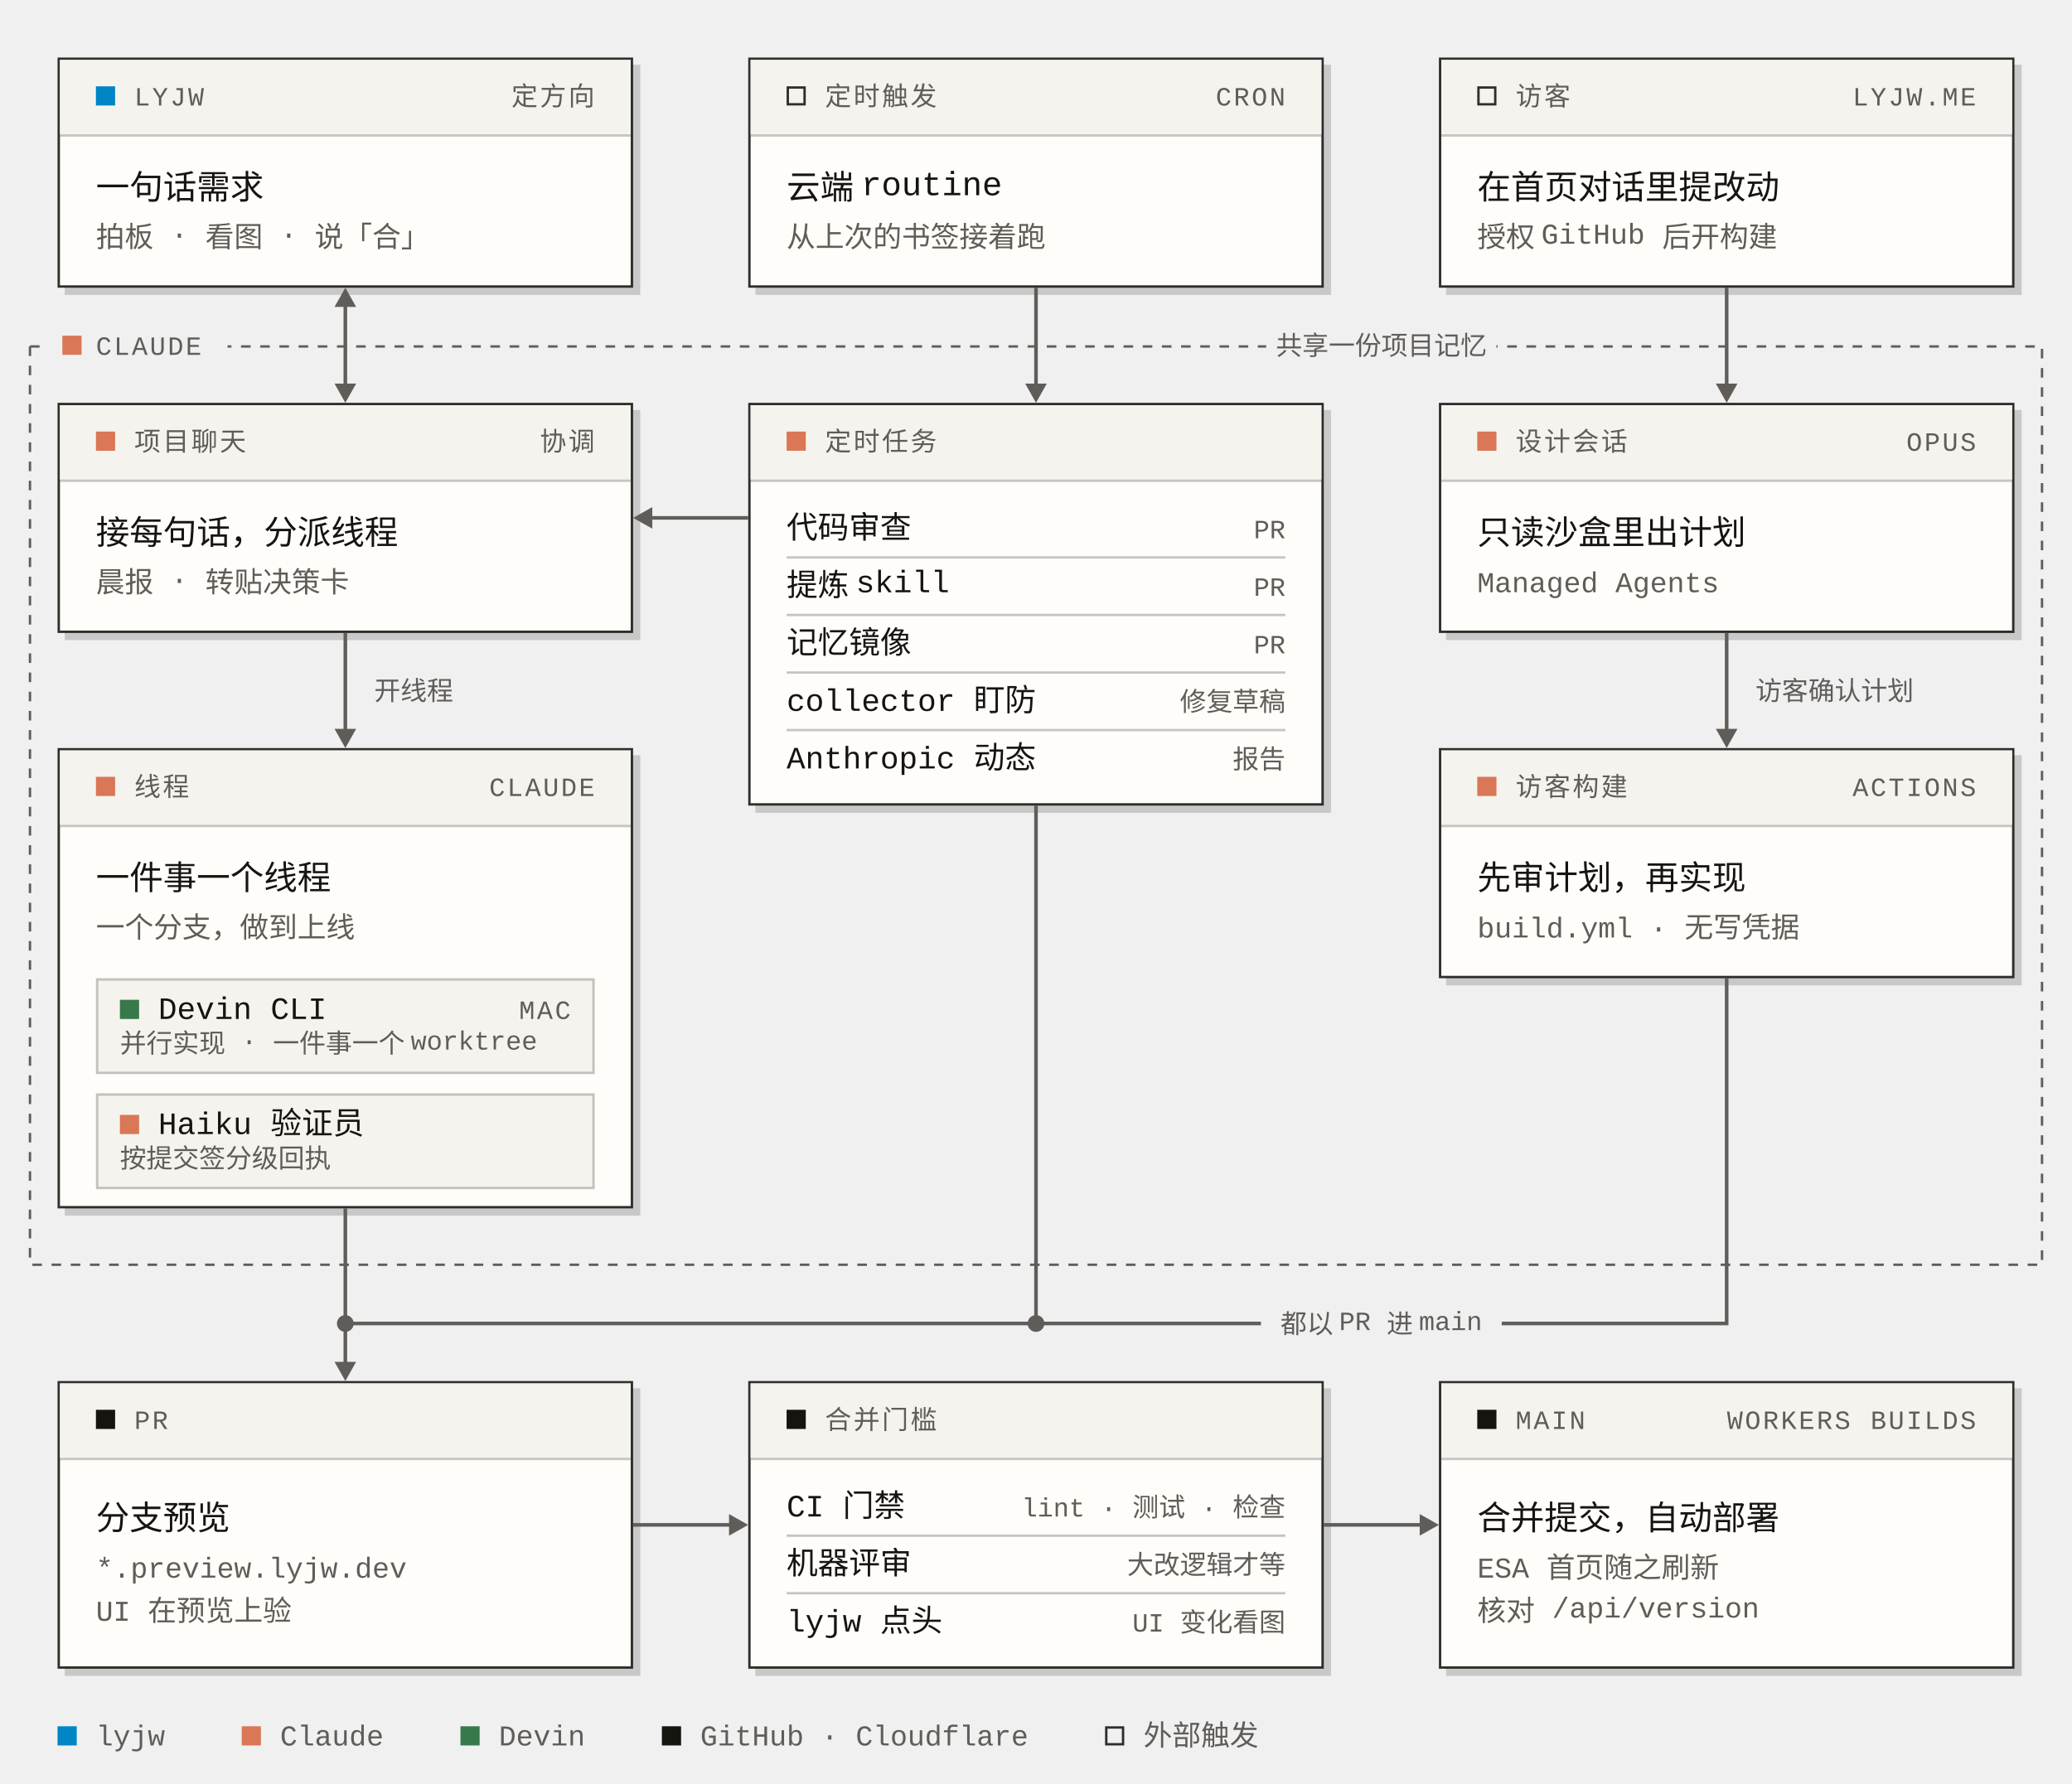
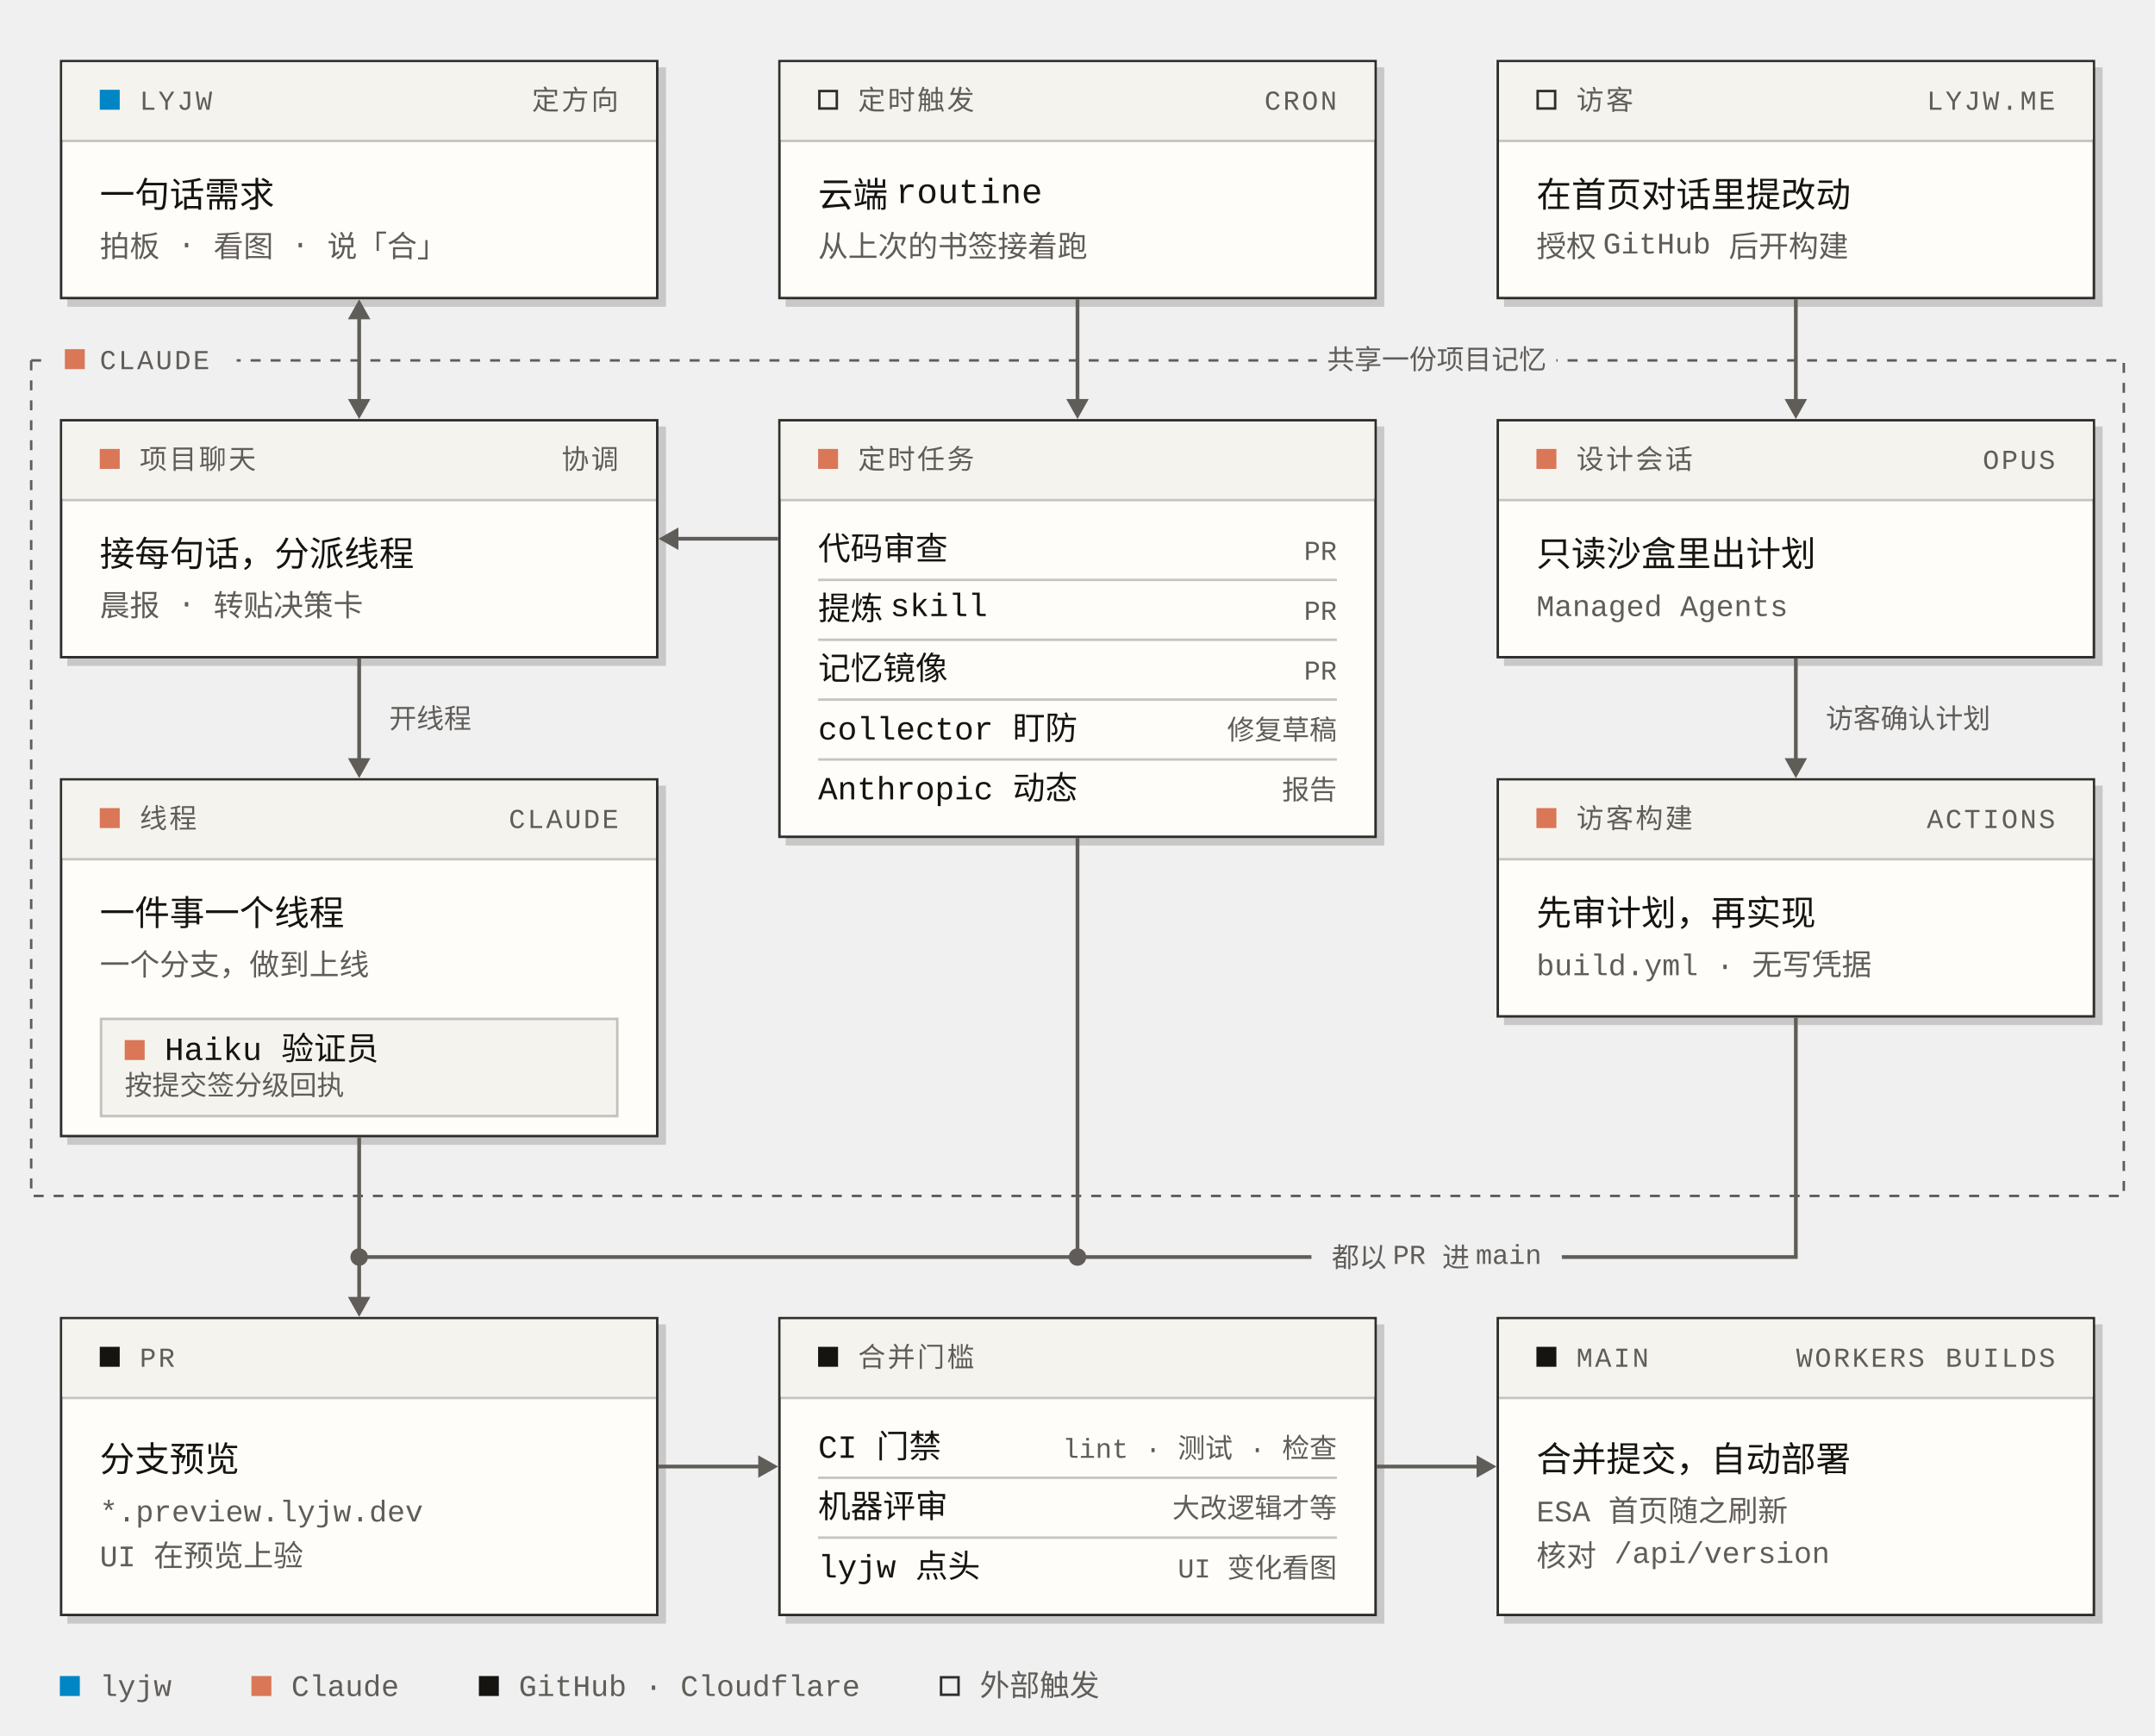
- <svg xmlns="http://www.w3.org/2000/svg" viewBox="0 0 864 744" width="864" height="744" role="img" aria-labelledby="title desc">
-   <style>text{font-family:'Geist Mono', ui-monospace, SFMono-Regular, 'SF Mono', Menlo, Consolas, 'Liberation Mono', monospace, 'PingFang SC', 'Hiragino Sans GB', 'Noto Sans CJK SC', 'Microsoft YaHei', sans-serif;font-variant-numeric:tabular-nums slashed-zero}.card{fill:#fffdf9;stroke:#151411e0}.shadow{fill:#1514112e}.head{fill:#f5f3ee}.rule{stroke:#1514113d}.chip{fill:#f5f3ee;stroke:#1514113d}.region{fill:none;stroke:#605d59;stroke-dasharray:4 4}.edge{fill:none;stroke:#605d59;stroke-width:1.5}.edge.dash{stroke-dasharray:5 4}.tip{fill:#605d59}.label{font-size:11px;letter-spacing:0.88px;fill:#605d59}.title{font-size:14px;font-weight:500;fill:#151411}.body{font-size:13px;fill:#151411}.cap{font-size:12px;fill:#605d59}.small{font-size:11px;fill:#605d59}.m-worker{fill:#3e70c9}.m-do{fill:#3ba946}.m-store{fill:#8255c7}.m-lyjw{fill:#0085c5}.m-claude{fill:#d97757}.m-devin{fill:#37794a}.m-flow{fill:#151411}.m-outside{fill:none;stroke:#151411e0}</style>
+ <svg xmlns="http://www.w3.org/2000/svg" viewBox="0 0 864 696" width="864" height="696" role="img" aria-labelledby="title desc">
+   <style>text{font-family:'Geist Mono', ui-monospace, SFMono-Regular, 'SF Mono', Menlo, Consolas, 'Liberation Mono', monospace, 'PingFang SC', 'Hiragino Sans GB', 'Noto Sans CJK SC', 'Microsoft YaHei', sans-serif;font-variant-numeric:tabular-nums slashed-zero}.card{fill:#fffdf9;stroke:#151411e0}.shadow{fill:#1514112e}.head{fill:#f5f3ee}.rule{stroke:#1514113d}.chip{fill:#f5f3ee;stroke:#1514113d}.region{fill:none;stroke:#605d59;stroke-dasharray:4 4}.edge{fill:none;stroke:#605d59;stroke-width:1.5}.edge.dash{stroke-dasharray:5 4}.tip{fill:#605d59}.label{font-size:11px;letter-spacing:0.88px;fill:#605d59}.title{font-size:14px;font-weight:500;fill:#151411}.body{font-size:13px;fill:#151411}.cap{font-size:12px;fill:#605d59}.small{font-size:11px;fill:#605d59}.m-worker{fill:#3e70c9}.m-do{fill:#3ba946}.m-store{fill:#8255c7}.m-lyjw{fill:#0085c5}.m-claude{fill:#d97757}.m-flow{fill:#151411}.m-outside{fill:none;stroke:#151411e0}</style>
  <defs>
-     <mask id="gaps" maskUnits="userSpaceOnUse" x="0" y="0" width="864" height="744">
-       <rect width="864" height="744" fill="#fff" />
+     <mask id="gaps" maskUnits="userSpaceOnUse" x="0" y="0" width="864" height="696">
+       <rect width="864" height="696" fill="#fff" />
      <rect x="20" y="136" width="74.88" height="16" />
      <rect x="152" y="280" width="41" height="16" />
      <rect x="728" y="280" width="74" height="16" />
-       <rect x="525.8" y="544" width="100.4" height="16" />
+       <rect x="525.8" y="496" width="100.4" height="16" />
      <rect x="528" y="136" width="96" height="16" />
    </mask>
  </defs>
  <g mask="url(#gaps)">
-     <rect class="region" x="12.5" y="144.5" width="839" height="383" />
+     <rect class="region" x="12.5" y="144.5" width="839" height="335" />
  </g>
  <rect class="shadow" x="27" y="27" width="240" height="96" />
  <rect class="card" x="24.5" y="24.5" width="239" height="95" />
  <rect class="head" x="25" y="25" width="238" height="31" />
  <path class="rule" d="M25 56.5H263" />
  <rect class="m-lyjw" x="40" y="36" width="8" height="8" />
  <text class="label" x="56" y="44">LYJW</text>
  <text class="label" x="248" y="44" text-anchor="end">定方向</text>
  <text class="title" x="40" y="83">一句话需求</text>
  <text class="cap" x="40" y="103">拍板 · 看图 · 说「合」</text>
  <rect class="shadow" x="315" y="27" width="240" height="96" />
  <rect class="card" x="312.5" y="24.5" width="239" height="95" />
  <rect class="head" x="313" y="25" width="238" height="31" />
  <path class="rule" d="M313 56.5H551" />
  <rect class="m-outside" x="328.5" y="36.5" width="7" height="7" />
  <text class="label" x="344" y="44">定时触发</text>
  <text class="label" x="536" y="44" text-anchor="end">CRON</text>
  <text class="title" x="328" y="83">云端 routine</text>
  <text class="cap" x="328" y="103">从上次的书签接着跑</text>
  <rect class="shadow" x="603" y="27" width="240" height="96" />
  <rect class="card" x="600.5" y="24.5" width="239" height="95" />
  <rect class="head" x="601" y="25" width="238" height="31" />
  <path class="rule" d="M601 56.5H839" />
  <rect class="m-outside" x="616.5" y="36.5" width="7" height="7" />
  <text class="label" x="632" y="44">访客</text>
  <text class="label" x="824" y="44" text-anchor="end">LYJW.ME</text>
  <text class="title" x="616" y="83">在首页对话里提改动</text>
  <text class="cap" x="616" y="103">授权 GitHub 后开构建</text>
  <rect class="shadow" x="27" y="171" width="240" height="96" />
  <rect class="card" x="24.5" y="168.5" width="239" height="95" />
  <rect class="head" x="25" y="169" width="238" height="31" />
  <path class="rule" d="M25 200.5H263" />
  <rect class="m-claude" x="40" y="180" width="8" height="8" />
  <text class="label" x="56" y="188">项目聊天</text>
  <text class="label" x="248" y="188" text-anchor="end">协调</text>
  <text class="title" x="40" y="227">接每句话，分派线程</text>
  <text class="cap" x="40" y="247">晨报 · 转贴决策卡</text>
-   <rect class="shadow" x="27" y="315" width="240" height="192" />
-   <rect class="card" x="24.5" y="312.5" width="239" height="191" />
+   <rect class="shadow" x="27" y="315" width="240" height="144" />
+   <rect class="card" x="24.5" y="312.5" width="239" height="143" />
  <rect class="head" x="25" y="313" width="238" height="31" />
  <path class="rule" d="M25 344.5H263" />
  <rect class="m-claude" x="40" y="324" width="8" height="8" />
  <text class="label" x="56" y="332">线程</text>
  <text class="label" x="248" y="332" text-anchor="end">CLAUDE</text>
  <text class="title" x="40" y="371">一件事一个线程</text>
  <text class="cap" x="40" y="391">一个分支，做到上线</text>
  <rect class="chip" x="40.5" y="408.5" width="207" height="39" />
-   <rect class="m-devin" x="50" y="417" width="8" height="8" />
-   <text class="body" x="66" y="425">Devin CLI</text>
-   <text class="label" x="238" y="425" text-anchor="end">MAC</text>
-   <text class="small" x="50" y="439">并行实现 · 一件事一个 worktree</text>
-   <rect class="chip" x="40.5" y="456.5" width="207" height="39" />
-   <rect class="m-claude" x="50" y="465" width="8" height="8" />
-   <text class="body" x="66" y="473">Haiku 验证员</text>
-   <text class="small" x="50" y="487">按提交签分级回执</text>
+   <rect class="m-claude" x="50" y="417" width="8" height="8" />
+   <text class="body" x="66" y="425">Haiku 验证员</text>
+   <text class="small" x="50" y="439">按提交签分级回执</text>
  <rect class="shadow" x="315" y="171" width="240" height="168" />
  <rect class="card" x="312.5" y="168.5" width="239" height="167" />
  <rect class="head" x="313" y="169" width="238" height="31" />
  <path class="rule" d="M313 200.5H551" />
  <rect class="m-claude" x="328" y="180" width="8" height="8" />
  <text class="label" x="344" y="188">定时任务</text>
  <text class="body" x="328" y="224.5">代码审查</text>
  <text class="small" x="536" y="224.5" text-anchor="end">PR</text>
  <path class="rule" d="M328 232.5H536" />
  <text class="body" x="328" y="248.5">提炼 skill</text>
  <text class="small" x="536" y="248.5" text-anchor="end">PR</text>
  <path class="rule" d="M328 256.5H536" />
  <text class="body" x="328" y="272.5">记忆镜像</text>
  <text class="small" x="536" y="272.5" text-anchor="end">PR</text>
  <path class="rule" d="M328 280.5H536" />
  <text class="body" x="328" y="296.5">collector 盯防</text>
  <text class="small" x="536" y="296.5" text-anchor="end">修复草稿</text>
  <path class="rule" d="M328 304.5H536" />
  <text class="body" x="328" y="320.5">Anthropic 动态</text>
  <text class="small" x="536" y="320.5" text-anchor="end">报告</text>
  <rect class="shadow" x="603" y="171" width="240" height="96" />
  <rect class="card" x="600.5" y="168.5" width="239" height="95" />
  <rect class="head" x="601" y="169" width="238" height="31" />
  <path class="rule" d="M601 200.5H839" />
  <rect class="m-claude" x="616" y="180" width="8" height="8" />
  <text class="label" x="632" y="188">设计会话</text>
  <text class="label" x="824" y="188" text-anchor="end">OPUS</text>
  <text class="title" x="616" y="227">只读沙盒里出计划</text>
  <text class="cap" x="616" y="247">Managed Agents</text>
  <rect class="shadow" x="603" y="315" width="240" height="96" />
  <rect class="card" x="600.5" y="312.5" width="239" height="95" />
  <rect class="head" x="601" y="313" width="238" height="31" />
  <path class="rule" d="M601 344.5H839" />
  <rect class="m-claude" x="616" y="324" width="8" height="8" />
  <text class="label" x="632" y="332">访客构建</text>
  <text class="label" x="824" y="332" text-anchor="end">ACTIONS</text>
  <text class="title" x="616" y="371">先审计划，再实现</text>
  <text class="cap" x="616" y="391">build.yml · 无写凭据</text>
-   <rect class="shadow" x="27" y="579" width="240" height="120" />
-   <rect class="card" x="24.5" y="576.5" width="239" height="119" />
-   <rect class="head" x="25" y="577" width="238" height="31" />
-   <path class="rule" d="M25 608.5H263" />
-   <rect class="m-flow" x="40" y="588" width="8" height="8" />
-   <text class="label" x="56" y="596">PR</text>
-   <text class="title" x="40" y="638">分支预览</text>
-   <text class="cap" x="40" y="658">*.preview.lyjw.dev</text>
-   <text class="cap" x="40" y="676">UI 在预览上验</text>
-   <rect class="shadow" x="315" y="579" width="240" height="120" />
-   <rect class="card" x="312.5" y="576.5" width="239" height="119" />
-   <rect class="head" x="313" y="577" width="238" height="31" />
-   <path class="rule" d="M313 608.5H551" />
-   <rect class="m-flow" x="328" y="588" width="8" height="8" />
-   <text class="label" x="344" y="596">合并门槛</text>
-   <text class="body" x="328" y="632.5">CI 门禁</text>
-   <text class="small" x="536" y="632.5" text-anchor="end">lint · 测试 · 检查</text>
-   <path class="rule" d="M328 640.5H536" />
-   <text class="body" x="328" y="656.5">机器评审</text>
-   <text class="small" x="536" y="656.5" text-anchor="end">大改逻辑才等</text>
-   <path class="rule" d="M328 664.5H536" />
-   <text class="body" x="328" y="680.5">lyjw 点头</text>
-   <text class="small" x="536" y="680.5" text-anchor="end">UI 变化看图</text>
-   <rect class="shadow" x="603" y="579" width="240" height="120" />
-   <rect class="card" x="600.5" y="576.5" width="239" height="119" />
-   <rect class="head" x="601" y="577" width="238" height="31" />
-   <path class="rule" d="M601 608.5H839" />
-   <rect class="m-flow" x="616" y="588" width="8" height="8" />
-   <text class="label" x="632" y="596">MAIN</text>
-   <text class="label" x="824" y="596" text-anchor="end">WORKERS BUILDS</text>
-   <text class="title" x="616" y="638">合并提交，自动部署</text>
-   <text class="cap" x="616" y="658">ESA 首页随之刷新</text>
-   <text class="cap" x="616" y="676">核对 /api/version</text>
+   <rect class="shadow" x="27" y="531" width="240" height="120" />
+   <rect class="card" x="24.5" y="528.5" width="239" height="119" />
+   <rect class="head" x="25" y="529" width="238" height="31" />
+   <path class="rule" d="M25 560.5H263" />
+   <rect class="m-flow" x="40" y="540" width="8" height="8" />
+   <text class="label" x="56" y="548">PR</text>
+   <text class="title" x="40" y="590">分支预览</text>
+   <text class="cap" x="40" y="610">*.preview.lyjw.dev</text>
+   <text class="cap" x="40" y="628">UI 在预览上验</text>
+   <rect class="shadow" x="315" y="531" width="240" height="120" />
+   <rect class="card" x="312.5" y="528.5" width="239" height="119" />
+   <rect class="head" x="313" y="529" width="238" height="31" />
+   <path class="rule" d="M313 560.5H551" />
+   <rect class="m-flow" x="328" y="540" width="8" height="8" />
+   <text class="label" x="344" y="548">合并门槛</text>
+   <text class="body" x="328" y="584.5">CI 门禁</text>
+   <text class="small" x="536" y="584.5" text-anchor="end">lint · 测试 · 检查</text>
+   <path class="rule" d="M328 592.5H536" />
+   <text class="body" x="328" y="608.5">机器评审</text>
+   <text class="small" x="536" y="608.5" text-anchor="end">大改逻辑才等</text>
+   <path class="rule" d="M328 616.5H536" />
+   <text class="body" x="328" y="632.5">lyjw 点头</text>
+   <text class="small" x="536" y="632.5" text-anchor="end">UI 变化看图</text>
+   <rect class="shadow" x="603" y="531" width="240" height="120" />
+   <rect class="card" x="600.5" y="528.5" width="239" height="119" />
+   <rect class="head" x="601" y="529" width="238" height="31" />
+   <path class="rule" d="M601 560.5H839" />
+   <rect class="m-flow" x="616" y="540" width="8" height="8" />
+   <text class="label" x="632" y="548">MAIN</text>
+   <text class="label" x="824" y="548" text-anchor="end">WORKERS BUILDS</text>
+   <text class="title" x="616" y="590">合并提交，自动部署</text>
+   <text class="cap" x="616" y="610">ESA 首页随之刷新</text>
+   <text class="cap" x="616" y="628">核对 /api/version</text>
  <g mask="url(#gaps)">
    <path class="tip" d="M144 168L139.5 160L148.5 160Z" />
    <path class="tip" d="M144 120L148.5 128L139.5 128Z" />
    <path class="edge" d="M144 126L144 162" />
    <path class="tip" d="M432 168L427.5 160L436.5 160Z" />
    <path class="edge" d="M432 120L432 162" />
    <path class="tip" d="M720 168L715.5 160L724.5 160Z" />
    <path class="edge" d="M720 120L720 162" />
    <path class="tip" d="M264 216L272 211.5L272 220.5Z" />
    <path class="edge" d="M312 216L270 216" />
    <path class="tip" d="M144 312L139.5 304L148.5 304Z" />
    <path class="edge" d="M144 264L144 306" />
    <path class="tip" d="M720 312L715.5 304L724.5 304Z" />
    <path class="edge" d="M720 264L720 306" />
-     <path class="tip" d="M144 576L139.5 568L148.5 568Z" />
-     <path class="edge" d="M144 504L144 570" />
-     <path class="edge" d="M432 336L432 552L144 552" />
-     <path class="edge" d="M720 408L720 552L432 552" />
-     <circle class="tip" cx="144" cy="552" r="3.5" />
-     <circle class="tip" cx="432" cy="552" r="3.5" />
-     <path class="tip" d="M312 636L304 640.5L304 631.5Z" />
-     <path class="edge" d="M264 636L306 636" />
-     <path class="tip" d="M600 636L592 640.5L592 631.5Z" />
-     <path class="edge" d="M552 636L594 636" />
+     <path class="tip" d="M144 528L139.5 520L148.5 520Z" />
+     <path class="edge" d="M144 456L144 522" />
+     <path class="edge" d="M432 336L432 504L144 504" />
+     <path class="edge" d="M720 408L720 504L432 504" />
+     <circle class="tip" cx="144" cy="504" r="3.5" />
+     <circle class="tip" cx="432" cy="504" r="3.5" />
+     <path class="tip" d="M312 588L304 592.5L304 583.5Z" />
+     <path class="edge" d="M264 588L306 588" />
+     <path class="tip" d="M600 588L592 592.5L592 583.5Z" />
+     <path class="edge" d="M552 588L594 588" />
  </g>
  <rect class="m-claude" x="26" y="140" width="8" height="8" />
  <text class="label" x="40" y="148">CLAUDE</text>
  <text class="small" x="156" y="292">开线程</text>
  <text class="small" x="732" y="292">访客确认计划</text>
-   <text class="small" x="576" y="556" text-anchor="middle">都以 PR 进 main</text>
+   <text class="small" x="576" y="508" text-anchor="middle">都以 PR 进 main</text>
  <text class="small" x="576" y="148" text-anchor="middle">共享一份项目记忆</text>
-   <rect class="m-lyjw" x="24" y="720" width="8" height="8" />
-   <text class="cap" x="40" y="728">lyjw</text>
-   <rect class="m-claude" x="100.8" y="720" width="8" height="8" />
-   <text class="cap" x="116.8" y="728">Claude</text>
-   <rect class="m-devin" x="192" y="720" width="8" height="8" />
-   <text class="cap" x="208" y="728">Devin</text>
-   <rect class="m-flow" x="276" y="720" width="8" height="8" />
-   <text class="cap" x="292" y="728">GitHub · Cloudflare</text>
-   <rect class="m-outside" x="461.3" y="720.5" width="7" height="7" />
-   <text class="cap" x="476.8" y="728">外部触发</text>
+   <rect class="m-lyjw" x="24" y="672" width="8" height="8" />
+   <text class="cap" x="40" y="680">lyjw</text>
+   <rect class="m-claude" x="100.8" y="672" width="8" height="8" />
+   <text class="cap" x="116.8" y="680">Claude</text>
+   <rect class="m-flow" x="192" y="672" width="8" height="8" />
+   <text class="cap" x="208" y="680">GitHub · Cloudflare</text>
+   <rect class="m-outside" x="377.3" y="672.5" width="7" height="7" />
+   <text class="cap" x="392.8" y="680">外部触发</text>
</svg>
